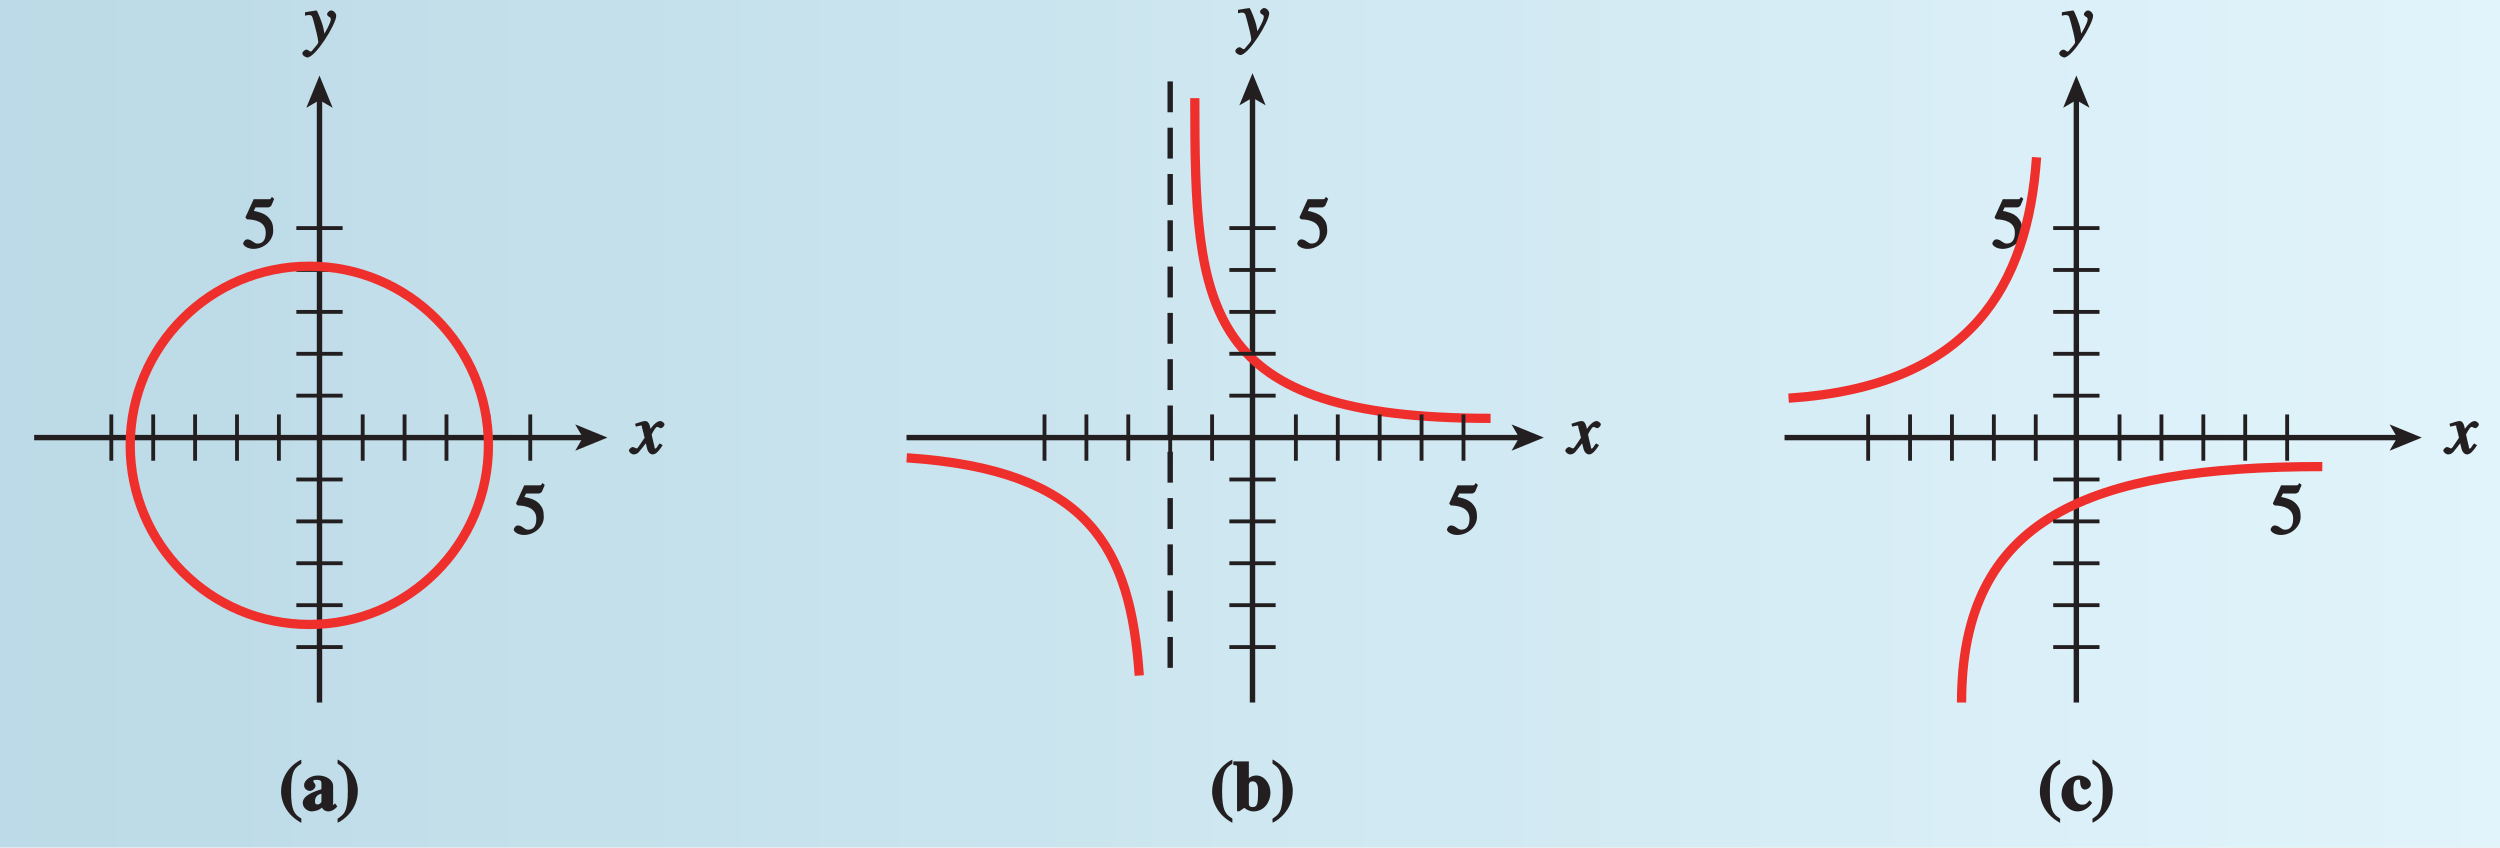
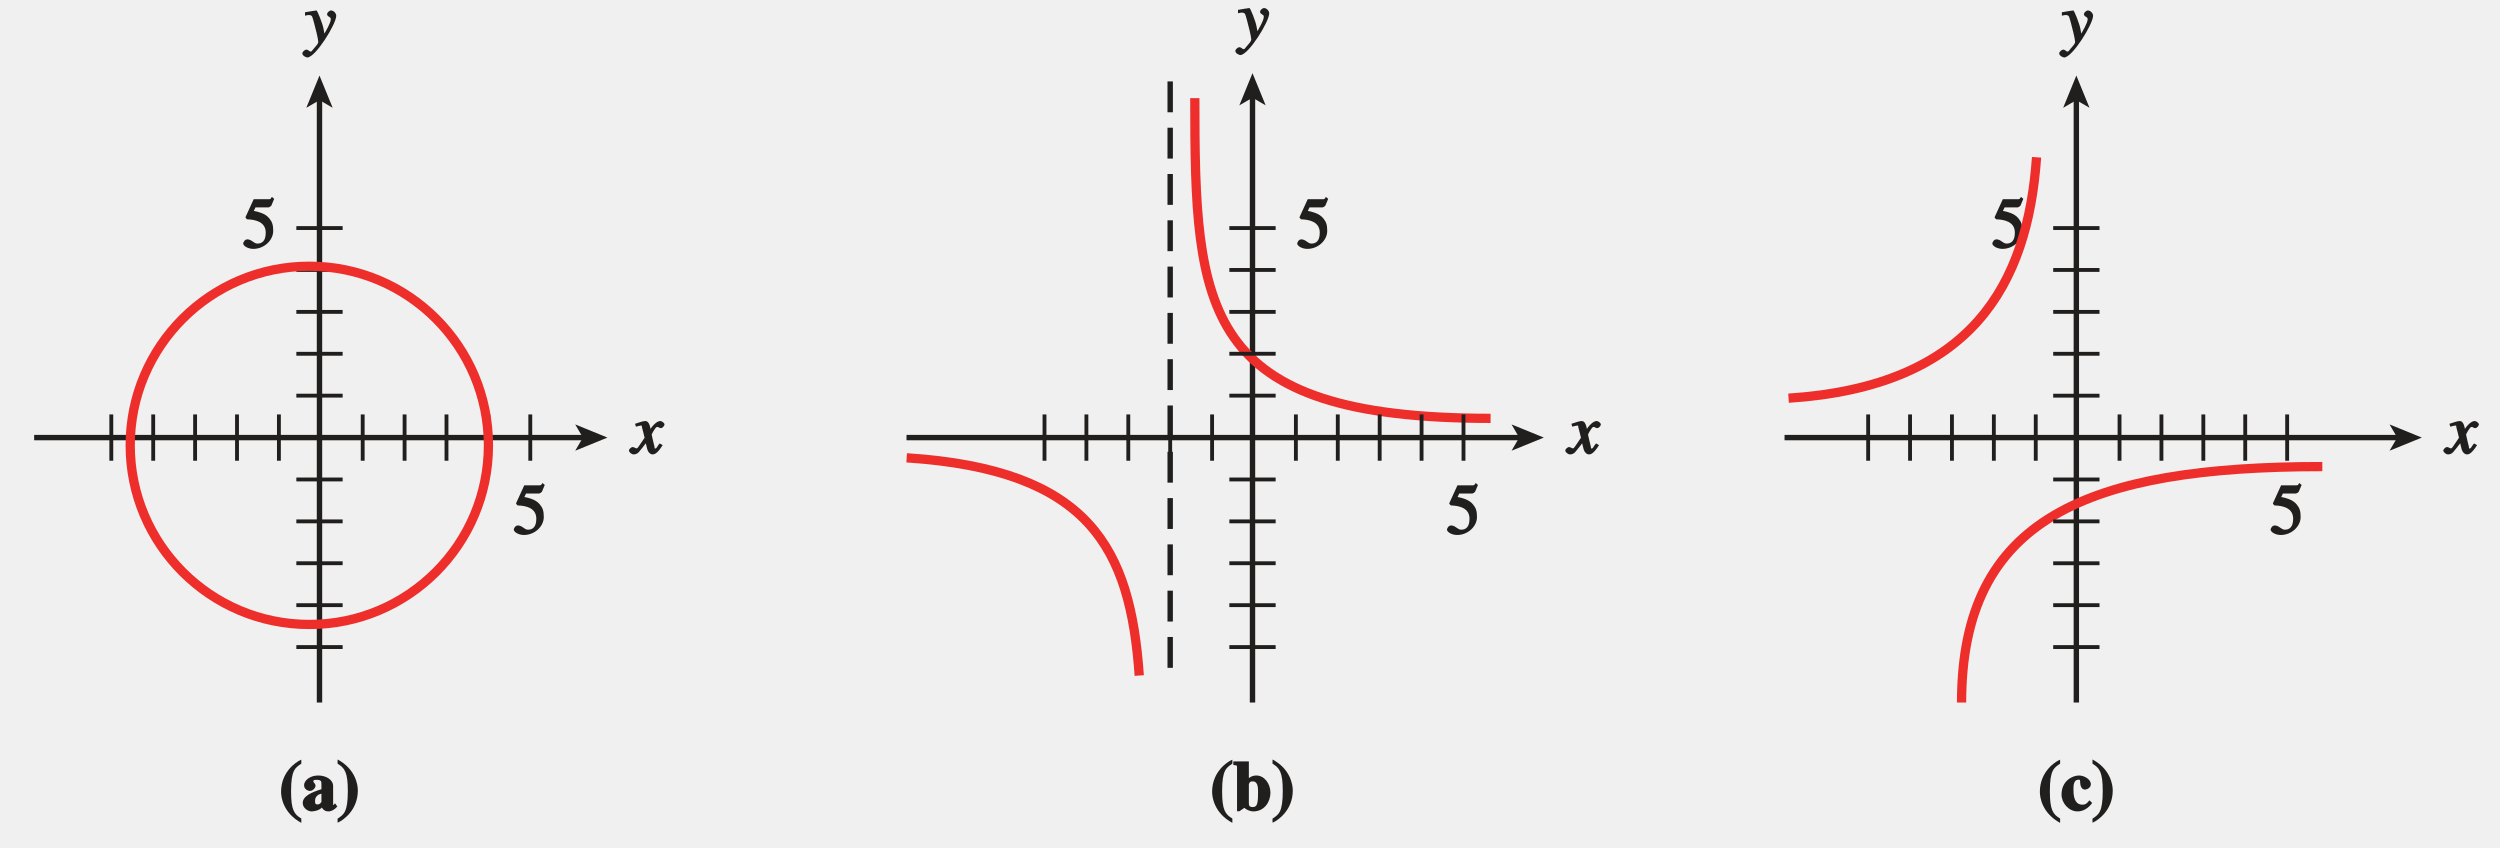
- <svg xmlns="http://www.w3.org/2000/svg" xmlns:xlink="http://www.w3.org/1999/xlink" width="324pt" height="109.814pt" viewBox="0 0 324 109.814" version="1.1">
-   <defs>
-     <g>
+ <svg xmlns="http://www.w3.org/2000/svg" xmlns:xlink="http://www.w3.org/1999/xlink" width="324pt" height="109.814pt" viewBox="0 0 324 109.814" version="1.1" id="svg2">
+   <defs id="defs4">
+     <g id="g6">
      <symbol overflow="visible" id="glyph0-0">
-         <path style="stroke:none;" d="" />
+         <path style="stroke:none;" d="" id="path9" />
      </symbol>
      <symbol overflow="visible" id="glyph0-1">
-         <path style="stroke:none;" d="M 2.75 -6.516 C 2.266 -6.297 0.266 -5.047 0.266 -2.406 C 0.266 -1.672 0.562 0.344 2.891 1.609 L 2.891 1.047 C 1.969 0.5 1.562 -0.047 1.562 -2.5 C 1.562 -5.234 2.094 -5.531 2.891 -6.062 L 2.891 -6.578 Z M 2.75 -6.516 " />
+         <path style="stroke:none;" d="M 2.75 -6.516 C 2.266 -6.297 0.266 -5.047 0.266 -2.406 C 0.266 -1.672 0.562 0.344 2.891 1.609 L 2.891 1.047 C 1.969 0.5 1.562 -0.047 1.562 -2.5 C 1.562 -5.234 2.094 -5.531 2.891 -6.062 L 2.891 -6.578 Z M 2.75 -6.516 " id="path12" />
      </symbol>
      <symbol overflow="visible" id="glyph0-2">
-         <path style="stroke:none;" d="M 3.609 -1.219 C 3.391 -0.969 3.266 -0.75 2.75 -0.75 C 2.047 -0.75 1.625 -1.344 1.625 -2.594 C 1.625 -3 1.562 -3.984 2.266 -3.984 C 2.391 -3.984 2.484 -4.031 2.484 -3.766 C 2.484 -3.281 2.625 -2.703 3.125 -2.703 C 3.203 -2.703 3.875 -2.828 3.875 -3.406 C 3.875 -4.062 2.984 -4.531 2.344 -4.531 C 1.5 -4.531 0.078 -3.844 0.078 -2.062 C 0.078 -0.969 1 0.125 2.156 0.125 C 2.859 0.125 3.547 -0.266 4.047 -0.969 L 3.703 -1.312 Z M 3.609 -1.219 " />
+         <path style="stroke:none;" d="M 3.609 -1.219 C 3.391 -0.969 3.266 -0.75 2.75 -0.75 C 2.047 -0.75 1.625 -1.344 1.625 -2.594 C 1.625 -3 1.562 -3.984 2.266 -3.984 C 2.391 -3.984 2.484 -4.031 2.484 -3.766 C 2.484 -3.281 2.625 -2.703 3.125 -2.703 C 3.203 -2.703 3.875 -2.828 3.875 -3.406 C 3.875 -4.062 2.984 -4.531 2.344 -4.531 C 1.5 -4.531 0.078 -3.844 0.078 -2.062 C 0.078 -0.969 1 0.125 2.156 0.125 C 2.859 0.125 3.547 -0.266 4.047 -0.969 L 3.703 -1.312 Z M 3.609 -1.219 " id="path15" />
      </symbol>
      <symbol overflow="visible" id="glyph0-3">
-         <path style="stroke:none;" d="M 0.25 1.516 C 0.734 1.281 2.719 0.031 2.719 -2.594 C 2.719 -3.328 2.422 -5.359 0.094 -6.609 L 0.094 -6.062 C 1.016 -5.5 1.422 -4.953 1.422 -2.516 C 1.422 0.234 0.891 0.531 0.094 1.062 L 0.094 1.578 Z M 0.25 1.516 " />
+         <path style="stroke:none;" d="M 0.25 1.516 C 0.734 1.281 2.719 0.031 2.719 -2.594 C 2.719 -3.328 2.422 -5.359 0.094 -6.609 L 0.094 -6.062 C 1.016 -5.5 1.422 -4.953 1.422 -2.516 C 1.422 0.234 0.891 0.531 0.094 1.062 L 0.094 1.578 Z M 0.25 1.516 " id="path18" />
      </symbol>
      <symbol overflow="visible" id="glyph0-4">
-         <path style="stroke:none;" d="M 0.156 -5.875 C 0.484 -5.812 0.5 -5.906 0.5 -5.484 L 0.5 0.109 L 0.797 0.109 L 1.453 -0.344 C 1.781 -0.016 2.312 0.125 2.594 0.125 C 4.078 0.125 4.828 -1.156 4.828 -2.297 C 4.828 -3.484 4.031 -4.531 3 -4.531 C 2.375 -4.531 1.953 -4.156 1.797 -3.984 L 2.031 -3.891 L 2.031 -6.359 L 0.016 -6.359 L 0.016 -5.891 Z M 2.031 -3.375 C 2.109 -3.578 2.109 -3.766 2.531 -3.766 C 3.312 -3.766 3.219 -2.703 3.219 -2.172 C 3.219 -0.75 3.047 -0.438 2.516 -0.438 C 2.016 -0.438 2.031 -0.75 2.031 -1.016 Z M 2.031 -3.375 " />
+         <path style="stroke:none;" d="M 0.156 -5.875 C 0.484 -5.812 0.5 -5.906 0.5 -5.484 L 0.5 0.109 L 0.797 0.109 L 1.453 -0.344 C 1.781 -0.016 2.312 0.125 2.594 0.125 C 4.078 0.125 4.828 -1.156 4.828 -2.297 C 4.828 -3.484 4.031 -4.531 3 -4.531 C 2.375 -4.531 1.953 -4.156 1.797 -3.984 L 2.031 -3.891 L 2.031 -6.359 L 0.016 -6.359 L 0.016 -5.891 Z M 2.031 -3.375 C 2.109 -3.578 2.109 -3.766 2.531 -3.766 C 3.312 -3.766 3.219 -2.703 3.219 -2.172 C 3.219 -0.75 3.047 -0.438 2.516 -0.438 C 2.016 -0.438 2.031 -0.75 2.031 -1.016 Z M 2.031 -3.375 " id="path21" />
      </symbol>
      <symbol overflow="visible" id="glyph0-5">
-         <path style="stroke:none;" d="M 4.156 -0.812 L 4.062 -0.719 C 4.047 -0.688 4.109 -0.719 4.078 -0.719 C 3.875 -0.719 4.016 -0.75 4.016 -0.812 L 4.016 -3.156 C 4.016 -4 3.078 -4.531 2.078 -4.531 C 0.969 -4.531 0.25 -3.844 0.25 -3.281 C 0.25 -2.656 0.875 -2.531 0.984 -2.531 C 1.453 -2.531 1.734 -3 1.734 -3.172 C 1.734 -3.516 1.453 -3.594 1.453 -3.781 C 1.453 -3.922 1.531 -3.969 1.859 -3.969 C 2.516 -3.969 2.5 -3.766 2.5 -3.312 L 2.5 -2.75 C 1.375 -2.406 0.078 -1.906 0.078 -0.969 C 0.078 -0.281 0.781 0.125 1.219 0.125 C 1.438 0.125 2.156 0.047 2.562 -0.375 C 2.562 -0.391 2.766 0.125 3.406 0.125 C 3.812 0.125 4.234 -0.125 4.562 -0.516 L 4.266 -0.922 Z M 2.531 -1.141 C 2.406 -0.984 2.297 -0.781 2 -0.781 C 1.672 -0.781 1.672 -0.969 1.672 -1.25 C 1.672 -2.031 2.438 -2.156 2.5 -2.172 L 2.5 -1.078 Z M 2.531 -1.141 " />
+         <path style="stroke:none;" d="M 4.156 -0.812 L 4.062 -0.719 C 4.047 -0.688 4.109 -0.719 4.078 -0.719 C 3.875 -0.719 4.016 -0.75 4.016 -0.812 L 4.016 -3.156 C 4.016 -4 3.078 -4.531 2.078 -4.531 C 0.969 -4.531 0.25 -3.844 0.25 -3.281 C 0.25 -2.656 0.875 -2.531 0.984 -2.531 C 1.453 -2.531 1.734 -3 1.734 -3.172 C 1.734 -3.516 1.453 -3.594 1.453 -3.781 C 1.453 -3.922 1.531 -3.969 1.859 -3.969 C 2.516 -3.969 2.5 -3.766 2.5 -3.312 L 2.5 -2.75 C 1.375 -2.406 0.078 -1.906 0.078 -0.969 C 0.078 -0.281 0.781 0.125 1.219 0.125 C 1.438 0.125 2.156 0.047 2.562 -0.375 C 2.562 -0.391 2.766 0.125 3.406 0.125 C 3.812 0.125 4.234 -0.125 4.562 -0.516 L 4.266 -0.922 Z M 2.531 -1.141 C 2.406 -0.984 2.297 -0.781 2 -0.781 C 1.672 -0.781 1.672 -0.969 1.672 -1.25 C 1.672 -2.031 2.438 -2.156 2.5 -2.172 L 2.5 -1.078 Z M 2.531 -1.141 " id="path24" />
      </symbol>
      <symbol overflow="visible" id="glyph1-0">
-         <path style="stroke:none;" d="" />
+         <path style="stroke:none;" d="" id="path27" />
      </symbol>
      <symbol overflow="visible" id="glyph1-1">
-         <path style="stroke:none;" d="M 0.141 -3.594 C 0.25 -3.625 0.312 -3.641 0.438 -3.641 C 0.953 -3.641 0.891 -3.391 1.141 -2.562 C 1.281 -2.078 1.672 -0.5 1.672 -0.156 C 1.672 0.078 1.344 0.422 1.109 0.688 C 0.812 1.047 0.812 1.094 0.672 1.094 C 0.516 1.094 0.391 0.844 0.125 0.844 C -0.062 0.844 -0.391 1.125 -0.391 1.312 C -0.391 1.688 0.172 1.859 0.25 1.859 C 1.312 1.859 4 -2.469 4 -3.547 C 4 -3.875 3.656 -4.234 3.328 -4.234 C 3.094 -4.234 2.812 -3.922 2.812 -3.781 C 2.812 -3.375 3.297 -3.469 3.297 -3.109 C 3.297 -2.625 2.641 -1.516 2.25 -0.875 L 2.547 -0.781 L 2.359 -1.828 C 2.25 -2.5 1.547 -4.25 1.438 -4.234 C 1.266 -4.234 0.562 -4.094 -0.047 -4 L -0.047 -3.562 Z M 0.141 -3.594 " />
+         <path style="stroke:none;" d="M 0.141 -3.594 C 0.25 -3.625 0.312 -3.641 0.438 -3.641 C 0.953 -3.641 0.891 -3.391 1.141 -2.562 C 1.281 -2.078 1.672 -0.5 1.672 -0.156 C 1.672 0.078 1.344 0.422 1.109 0.688 C 0.812 1.047 0.812 1.094 0.672 1.094 C 0.516 1.094 0.391 0.844 0.125 0.844 C -0.062 0.844 -0.391 1.125 -0.391 1.312 C -0.391 1.688 0.172 1.859 0.25 1.859 C 1.312 1.859 4 -2.469 4 -3.547 C 4 -3.875 3.656 -4.234 3.328 -4.234 C 3.094 -4.234 2.812 -3.922 2.812 -3.781 C 2.812 -3.375 3.297 -3.469 3.297 -3.109 C 3.297 -2.625 2.641 -1.516 2.25 -0.875 L 2.547 -0.781 L 2.359 -1.828 C 2.25 -2.5 1.547 -4.25 1.438 -4.234 C 1.266 -4.234 0.562 -4.094 -0.047 -4 L -0.047 -3.562 Z M 0.141 -3.594 " id="path30" />
      </symbol>
      <symbol overflow="visible" id="glyph1-2">
-         <path style="stroke:none;" d="M 3.484 -1.234 C 3.25 -0.969 3.188 -0.672 3 -0.672 C 2.828 -0.672 2.938 -0.75 2.891 -0.906 C 2.844 -1.125 2.531 -2.344 2.531 -2.516 L 2.484 -2.406 C 2.484 -2.406 2.984 -3.469 3.234 -3.469 C 3.438 -3.469 3.5 -3.312 3.719 -3.312 C 3.938 -3.312 4.188 -3.625 4.188 -3.781 C 4.188 -4 3.828 -4.234 3.656 -4.234 C 3.188 -4.234 2.641 -3.656 2.172 -2.922 L 2.469 -2.812 L 2.359 -3.312 C 2.203 -4.109 1.906 -4.234 1.703 -4.234 C 1.406 -4.234 0.812 -4.016 0.375 -3.875 L 0.484 -3.5 C 0.906 -3.609 1.031 -3.641 1.109 -3.641 C 1.344 -3.641 1.203 -3.641 1.281 -3.359 C 1.297 -3.328 1.609 -2.125 1.609 -2.062 C 0.844 -0.969 0.734 -0.688 0.578 -0.688 C 0.422 -0.688 0.266 -0.859 0.062 -0.859 C -0.141 -0.859 -0.422 -0.562 -0.422 -0.422 C -0.422 -0.203 -0.094 0.094 0.203 0.094 C 0.484 0.094 0.703 -0.031 0.859 -0.203 C 1.156 -0.547 1.531 -1.031 1.766 -1.344 L 1.938 -0.641 C 2.062 -0.156 2.375 0.094 2.641 0.094 C 2.844 0.094 3.219 0.062 3.953 -1.109 L 3.578 -1.328 Z M 3.484 -1.234 " />
+         <path style="stroke:none;" d="M 3.484 -1.234 C 3.25 -0.969 3.188 -0.672 3 -0.672 C 2.828 -0.672 2.938 -0.75 2.891 -0.906 C 2.844 -1.125 2.531 -2.344 2.531 -2.516 L 2.484 -2.406 C 2.484 -2.406 2.984 -3.469 3.234 -3.469 C 3.438 -3.469 3.5 -3.312 3.719 -3.312 C 3.938 -3.312 4.188 -3.625 4.188 -3.781 C 4.188 -4 3.828 -4.234 3.656 -4.234 C 3.188 -4.234 2.641 -3.656 2.172 -2.922 L 2.469 -2.812 L 2.359 -3.312 C 2.203 -4.109 1.906 -4.234 1.703 -4.234 C 1.406 -4.234 0.812 -4.016 0.375 -3.875 L 0.484 -3.5 C 0.906 -3.609 1.031 -3.641 1.109 -3.641 C 1.344 -3.641 1.203 -3.641 1.281 -3.359 C 1.297 -3.328 1.609 -2.125 1.609 -2.062 C 0.844 -0.969 0.734 -0.688 0.578 -0.688 C 0.422 -0.688 0.266 -0.859 0.062 -0.859 C -0.141 -0.859 -0.422 -0.562 -0.422 -0.422 C -0.422 -0.203 -0.094 0.094 0.203 0.094 C 0.484 0.094 0.703 -0.031 0.859 -0.203 C 1.156 -0.547 1.531 -1.031 1.766 -1.344 L 1.938 -0.641 C 2.062 -0.156 2.375 0.094 2.641 0.094 C 2.844 0.094 3.219 0.062 3.953 -1.109 L 3.578 -1.328 Z M 3.484 -1.234 " id="path33" />
      </symbol>
      <symbol overflow="visible" id="glyph2-0">
-         <path style="stroke:none;" d="" />
+         <path style="stroke:none;" d="" id="path36" />
      </symbol>
      <symbol overflow="visible" id="glyph2-1">
-         <path style="stroke:none;" d="M 1.625 -5.25 L 3.391 -5.25 C 3.484 -5.25 3.734 -5.422 3.766 -5.5 L 4.125 -6.359 L 3.828 -6.609 C 3.641 -6.359 3.688 -6.312 3.453 -6.312 L 1.469 -6.312 L 0.406 -3.984 C 0.391 -3.922 0.578 -3.703 0.641 -3.703 C 1.609 -3.672 3.031 -3.422 3.031 -1.984 C 3.031 -0.875 2.531 -0.562 1.953 -0.562 C 1.469 -0.562 1.219 -1.109 0.641 -1.109 C 0.281 -1.109 0.109 -0.672 0.109 -0.578 C 0.109 -0.266 0.719 0.125 1.422 0.125 C 2.844 0.125 4 -1 4 -2.203 C 4 -3 3.859 -3.391 3.469 -3.859 C 2.938 -4.5 1.969 -4.703 1.484 -4.797 L 1.703 -5.25 Z M 1.625 -5.25 " />
+         <path style="stroke:none;" d="M 1.625 -5.25 L 3.391 -5.25 C 3.484 -5.25 3.734 -5.422 3.766 -5.5 L 4.125 -6.359 L 3.828 -6.609 C 3.641 -6.359 3.688 -6.312 3.453 -6.312 L 1.469 -6.312 L 0.406 -3.984 C 0.391 -3.922 0.578 -3.703 0.641 -3.703 C 1.609 -3.672 3.031 -3.422 3.031 -1.984 C 3.031 -0.875 2.531 -0.562 1.953 -0.562 C 1.469 -0.562 1.219 -1.109 0.641 -1.109 C 0.281 -1.109 0.109 -0.672 0.109 -0.578 C 0.109 -0.266 0.719 0.125 1.422 0.125 C 2.844 0.125 4 -1 4 -2.203 C 4 -3 3.859 -3.391 3.469 -3.859 C 2.938 -4.5 1.969 -4.703 1.484 -4.797 L 1.703 -5.25 Z M 1.625 -5.25 " id="path39" />
      </symbol>
    </g>
    <clipPath id="clip1">
-       <path d="M 0 0 L 324 0 L 324 109.812 L 0 109.812 Z M 0 0 " />
+       <path d="M 0 0 L 324 0 L 324 109.812 L 0 109.812 Z M 0 0 " id="path42" />
    </clipPath>
    <linearGradient id="linear0" gradientUnits="userSpaceOnUse" x1="7.274" y1="128" x2="236.395" y2="128" gradientTransform="matrix(1.4141,0,0,0.7315,-10.2858,-54.36)">
-       <stop offset="0" style="stop-color:rgb(73.557%,85.622%,90.417%);stop-opacity:1;" />
-       <stop offset="0.031" style="stop-color:rgb(73.782%,85.779%,90.546%);stop-opacity:1;" />
-       <stop offset="0.062" style="stop-color:rgb(74.232%,86.093%,90.8%);stop-opacity:1;" />
-       <stop offset="0.094" style="stop-color:rgb(74.686%,86.409%,91.058%);stop-opacity:1;" />
-       <stop offset="0.125" style="stop-color:rgb(75.139%,86.723%,91.313%);stop-opacity:1;" />
-       <stop offset="0.156" style="stop-color:rgb(75.595%,87.039%,91.57%);stop-opacity:1;" />
-       <stop offset="0.188" style="stop-color:rgb(76.051%,87.357%,91.826%);stop-opacity:1;" />
-       <stop offset="0.219" style="stop-color:rgb(76.509%,87.672%,92.082%);stop-opacity:1;" />
-       <stop offset="0.25" style="stop-color:rgb(76.97%,87.99%,92.339%);stop-opacity:1;" />
-       <stop offset="0.281" style="stop-color:rgb(77.429%,88.307%,92.595%);stop-opacity:1;" />
-       <stop offset="0.312" style="stop-color:rgb(77.892%,88.626%,92.853%);stop-opacity:1;" />
-       <stop offset="0.344" style="stop-color:rgb(78.354%,88.943%,93.109%);stop-opacity:1;" />
-       <stop offset="0.375" style="stop-color:rgb(78.819%,89.262%,93.365%);stop-opacity:1;" />
-       <stop offset="0.406" style="stop-color:rgb(79.286%,89.583%,93.623%);stop-opacity:1;" />
-       <stop offset="0.438" style="stop-color:rgb(79.753%,89.902%,93.881%);stop-opacity:1;" />
-       <stop offset="0.469" style="stop-color:rgb(80.223%,90.222%,94.138%);stop-opacity:1;" />
-       <stop offset="0.5" style="stop-color:rgb(80.693%,90.543%,94.395%);stop-opacity:1;" />
-       <stop offset="0.531" style="stop-color:rgb(81.165%,90.863%,94.653%);stop-opacity:1;" />
-       <stop offset="0.562" style="stop-color:rgb(81.638%,91.183%,94.911%);stop-opacity:1;" />
-       <stop offset="0.594" style="stop-color:rgb(82.111%,91.505%,95.168%);stop-opacity:1;" />
-       <stop offset="0.625" style="stop-color:rgb(82.587%,91.827%,95.427%);stop-opacity:1;" />
-       <stop offset="0.656" style="stop-color:rgb(83.063%,92.149%,95.685%);stop-opacity:1;" />
-       <stop offset="0.688" style="stop-color:rgb(83.542%,92.473%,95.943%);stop-opacity:1;" />
-       <stop offset="0.719" style="stop-color:rgb(84.023%,92.796%,96.202%);stop-opacity:1;" />
-       <stop offset="0.75" style="stop-color:rgb(84.503%,93.12%,96.46%);stop-opacity:1;" />
-       <stop offset="0.781" style="stop-color:rgb(84.985%,93.443%,96.718%);stop-opacity:1;" />
-       <stop offset="0.812" style="stop-color:rgb(85.469%,93.768%,96.979%);stop-opacity:1;" />
-       <stop offset="0.844" style="stop-color:rgb(85.954%,94.093%,97.237%);stop-opacity:1;" />
-       <stop offset="0.875" style="stop-color:rgb(86.441%,94.418%,97.495%);stop-opacity:1;" />
-       <stop offset="0.906" style="stop-color:rgb(86.928%,94.743%,97.754%);stop-opacity:1;" />
-       <stop offset="0.938" style="stop-color:rgb(87.418%,95.07%,98.013%);stop-opacity:1;" />
-       <stop offset="0.969" style="stop-color:rgb(87.907%,95.396%,98.273%);stop-opacity:1;" />
-       <stop offset="1" style="stop-color:rgb(88.4%,95.723%,98.532%);stop-opacity:1;" />
+       <stop offset="0" style="stop-color:rgb(73.557%,85.622%,90.417%);stop-opacity:1;" id="stop45" />
+       <stop offset="0.031" style="stop-color:rgb(73.782%,85.779%,90.546%);stop-opacity:1;" id="stop47" />
+       <stop offset="0.062" style="stop-color:rgb(74.232%,86.093%,90.8%);stop-opacity:1;" id="stop49" />
+       <stop offset="0.094" style="stop-color:rgb(74.686%,86.409%,91.058%);stop-opacity:1;" id="stop51" />
+       <stop offset="0.125" style="stop-color:rgb(75.139%,86.723%,91.313%);stop-opacity:1;" id="stop53" />
+       <stop offset="0.156" style="stop-color:rgb(75.595%,87.039%,91.57%);stop-opacity:1;" id="stop55" />
+       <stop offset="0.188" style="stop-color:rgb(76.051%,87.357%,91.826%);stop-opacity:1;" id="stop57" />
+       <stop offset="0.219" style="stop-color:rgb(76.509%,87.672%,92.082%);stop-opacity:1;" id="stop59" />
+       <stop offset="0.25" style="stop-color:rgb(76.97%,87.99%,92.339%);stop-opacity:1;" id="stop61" />
+       <stop offset="0.281" style="stop-color:rgb(77.429%,88.307%,92.595%);stop-opacity:1;" id="stop63" />
+       <stop offset="0.312" style="stop-color:rgb(77.892%,88.626%,92.853%);stop-opacity:1;" id="stop65" />
+       <stop offset="0.344" style="stop-color:rgb(78.354%,88.943%,93.109%);stop-opacity:1;" id="stop67" />
+       <stop offset="0.375" style="stop-color:rgb(78.819%,89.262%,93.365%);stop-opacity:1;" id="stop69" />
+       <stop offset="0.406" style="stop-color:rgb(79.286%,89.583%,93.623%);stop-opacity:1;" id="stop71" />
+       <stop offset="0.438" style="stop-color:rgb(79.753%,89.902%,93.881%);stop-opacity:1;" id="stop73" />
+       <stop offset="0.469" style="stop-color:rgb(80.223%,90.222%,94.138%);stop-opacity:1;" id="stop75" />
+       <stop offset="0.5" style="stop-color:rgb(80.693%,90.543%,94.395%);stop-opacity:1;" id="stop77" />
+       <stop offset="0.531" style="stop-color:rgb(81.165%,90.863%,94.653%);stop-opacity:1;" id="stop79" />
+       <stop offset="0.562" style="stop-color:rgb(81.638%,91.183%,94.911%);stop-opacity:1;" id="stop81" />
+       <stop offset="0.594" style="stop-color:rgb(82.111%,91.505%,95.168%);stop-opacity:1;" id="stop83" />
+       <stop offset="0.625" style="stop-color:rgb(82.587%,91.827%,95.427%);stop-opacity:1;" id="stop85" />
+       <stop offset="0.656" style="stop-color:rgb(83.063%,92.149%,95.685%);stop-opacity:1;" id="stop87" />
+       <stop offset="0.688" style="stop-color:rgb(83.542%,92.473%,95.943%);stop-opacity:1;" id="stop89" />
+       <stop offset="0.719" style="stop-color:rgb(84.023%,92.796%,96.202%);stop-opacity:1;" id="stop91" />
+       <stop offset="0.75" style="stop-color:rgb(84.503%,93.12%,96.46%);stop-opacity:1;" id="stop93" />
+       <stop offset="0.781" style="stop-color:rgb(84.985%,93.443%,96.718%);stop-opacity:1;" id="stop95" />
+       <stop offset="0.812" style="stop-color:rgb(85.469%,93.768%,96.979%);stop-opacity:1;" id="stop97" />
+       <stop offset="0.844" style="stop-color:rgb(85.954%,94.093%,97.237%);stop-opacity:1;" id="stop99" />
+       <stop offset="0.875" style="stop-color:rgb(86.441%,94.418%,97.495%);stop-opacity:1;" id="stop101" />
+       <stop offset="0.906" style="stop-color:rgb(86.928%,94.743%,97.754%);stop-opacity:1;" id="stop103" />
+       <stop offset="0.938" style="stop-color:rgb(87.418%,95.07%,98.013%);stop-opacity:1;" id="stop105" />
+       <stop offset="0.969" style="stop-color:rgb(87.907%,95.396%,98.273%);stop-opacity:1;" id="stop107" />
+       <stop offset="1" style="stop-color:rgb(88.4%,95.723%,98.532%);stop-opacity:1;" id="stop109" />
    </linearGradient>
    <clipPath id="clip2">
-       <path d="M 264 98 L 274 98 L 274 106.672 L 264 106.672 Z M 264 98 " />
+       <path d="M 264 98 L 274 98 L 274 106.672 L 264 106.672 Z M 264 98 " id="path112" />
    </clipPath>
    <clipPath id="clip3">
-       <path d="M 157 98 L 168 98 L 168 106.672 L 157 106.672 Z M 157 98 " />
+       <path d="M 157 98 L 168 98 L 168 106.672 L 157 106.672 Z M 157 98 " id="path115" />
    </clipPath>
    <clipPath id="clip4">
-       <path d="M 36 98 L 47 98 L 47 106.672 L 36 106.672 Z M 36 98 " />
+       <path d="M 36 98 L 47 98 L 47 106.672 L 36 106.672 Z M 36 98 " id="path118" />
    </clipPath>
    <clipPath id="clip5">
-       <path d="M 0 0 L 324 0 L 324 109.812 L 0 109.812 Z M 0 0 " />
+       <path d="M 0 0 L 324 0 L 324 109.812 L 0 109.812 Z M 0 0 " id="path121" />
    </clipPath>
  </defs>
-   <g id="surface1">
-     <g clip-path="url(#clip1)" clip-rule="nonzero">
-       <path style=" stroke:none;fill-rule:nonzero;fill:url(#linear0);" d="M 0 0 L 0 109.812 L 324 109.812 L 324 0 Z M 0 0 " />
-     </g>
-     <g clip-path="url(#clip2)" clip-rule="nonzero">
-       <g style="fill:rgb(13.73%,12.16%,12.549%);fill-opacity:1;">
-         <use xlink:href="#glyph0-1" x="264.1" y="105.035" />
-         <use xlink:href="#glyph0-2" x="267.097" y="105.035" />
-         <use xlink:href="#glyph0-3" x="271.093" y="105.035" />
-       </g>
-     </g>
-     <path style="fill:none;stroke-width:0.7;stroke-linecap:butt;stroke-linejoin:miter;stroke:rgb(13.73%,12.16%,12.549%);stroke-opacity:1;stroke-miterlimit:4;" d="M 504.88 583.353 L 504.88 661.642 " transform="matrix(1,0,0,-1,-235.7858,674.4)" />
-     <g style="fill:rgb(13.73%,12.16%,12.549%);fill-opacity:1;">
-       <use xlink:href="#glyph1-1" x="267.264" y="5.59" />
-     </g>
-     <path style=" stroke:none;fill-rule:nonzero;fill:rgb(13.73%,12.16%,12.549%);fill-opacity:1;" d="M 269.094 9.789 L 270.801 13.969 L 269.094 12.98 L 267.387 13.969 L 269.094 9.789 " />
-     <path style=" stroke:none;fill-rule:nonzero;fill:rgb(13.73%,12.16%,12.549%);fill-opacity:1;" d="M 313.867 56.711 L 309.688 55.004 L 310.68 56.711 L 309.688 58.414 L 313.867 56.711 " />
-     <g style="fill:rgb(13.73%,12.16%,12.549%);fill-opacity:1;">
-       <use xlink:href="#glyph1-2" x="317.074" y="58.798" />
-     </g>
-     <path style="fill:none;stroke-width:0.7;stroke-linecap:butt;stroke-linejoin:miter;stroke:rgb(13.73%,12.16%,12.549%);stroke-opacity:1;stroke-miterlimit:4;" d="M 467.063 617.689 L 546.688 617.689 " transform="matrix(1,0,0,-1,-235.7858,674.4)" />
-     <g style="fill:rgb(13.73%,12.16%,12.549%);fill-opacity:1;">
-       <use xlink:href="#glyph2-1" x="258.096" y="32.129" />
-     </g>
-     <path style="fill:none;stroke-width:1.2;stroke-linecap:butt;stroke-linejoin:miter;stroke:rgb(93.61%,18.434%,17.378%);stroke-opacity:1;stroke-miterlimit:4;" d="M 490.005 583.353 C 490.005 607.267 506.364 613.931 536.758 613.931 M 499.723 654.017 C 498.567 637.49 491.305 624.345 467.583 622.795 " transform="matrix(1,0,0,-1,-235.7858,674.4)" />
-     <path style="fill:none;stroke-width:0.5;stroke-linecap:butt;stroke-linejoin:miter;stroke:rgb(13.73%,12.16%,12.549%);stroke-opacity:1;stroke-miterlimit:4;" d="M 507.88 590.541 L 501.88 590.541 M 507.88 595.97 L 501.88 595.97 M 507.88 601.4 L 501.88 601.4 M 507.88 606.83 L 501.88 606.83 M 507.88 612.259 L 501.88 612.259 M 507.88 623.119 L 501.88 623.119 M 507.88 628.548 L 501.88 628.548 M 507.88 633.978 L 501.88 633.978 M 507.88 639.412 L 501.88 639.412 M 507.88 644.841 L 501.88 644.841 " transform="matrix(1,0,0,-1,-235.7858,674.4)" />
-     <g style="fill:rgb(13.73%,12.16%,12.549%);fill-opacity:1;">
-       <use xlink:href="#glyph2-1" x="294.162" y="69.209" />
-     </g>
-     <path style="fill:none;stroke-width:0.5;stroke-linecap:butt;stroke-linejoin:miter;stroke:rgb(13.73%,12.16%,12.549%);stroke-opacity:1;stroke-miterlimit:4;" d="M 477.899 614.689 L 477.899 620.689 M 483.329 614.689 L 483.329 620.689 M 488.758 614.689 L 488.758 620.689 M 494.188 614.689 L 494.188 620.689 M 499.618 614.689 L 499.618 620.689 M 510.477 614.689 L 510.477 620.689 M 515.907 614.689 L 515.907 620.689 M 521.337 614.689 L 521.337 620.689 M 526.766 614.689 L 526.766 620.689 M 532.2 614.689 L 532.2 620.689 " transform="matrix(1,0,0,-1,-235.7858,674.4)" />
-     <g clip-path="url(#clip3)" clip-rule="nonzero">
-       <g style="fill:rgb(13.73%,12.16%,12.549%);fill-opacity:1;">
-         <use xlink:href="#glyph0-1" x="156.824" y="105.035" />
-         <use xlink:href="#glyph0-4" x="159.821" y="105.035" />
-         <use xlink:href="#glyph0-3" x="164.825" y="105.035" />
-       </g>
-     </g>
-     <path style="fill:none;stroke-width:0.7;stroke-linecap:butt;stroke-linejoin:miter;stroke:rgb(13.73%,12.16%,12.549%);stroke-opacity:1;stroke-dasharray:4,2;stroke-miterlimit:4;" d="M 387.442 587.849 L 387.442 664.142 " transform="matrix(1,0,0,-1,-235.7858,674.4)" />
-     <path style="fill:none;stroke-width:0.7;stroke-linecap:butt;stroke-linejoin:miter;stroke:rgb(13.73%,12.16%,12.549%);stroke-opacity:1;stroke-miterlimit:4;" d="M 398.11 583.353 L 398.11 661.959 " transform="matrix(1,0,0,-1,-235.7858,674.4)" />
-     <g style="fill:rgb(13.73%,12.16%,12.549%);fill-opacity:1;">
-       <use xlink:href="#glyph1-1" x="160.492" y="5.277" />
-     </g>
-     <path style=" stroke:none;fill-rule:nonzero;fill:rgb(13.73%,12.16%,12.549%);fill-opacity:1;" d="M 162.324 9.48 L 164.031 13.656 L 162.324 12.664 L 160.617 13.656 L 162.324 9.48 " />
-     <path style=" stroke:none;fill-rule:nonzero;fill:rgb(13.73%,12.16%,12.549%);fill-opacity:1;" d="M 200.078 56.711 L 195.898 55.004 L 196.887 56.711 L 195.898 58.414 L 200.078 56.711 " />
-     <g style="fill:rgb(13.73%,12.16%,12.549%);fill-opacity:1;">
-       <use xlink:href="#glyph1-2" x="203.282" y="58.798" />
-     </g>
-     <path style="fill:none;stroke-width:0.7;stroke-linecap:butt;stroke-linejoin:miter;stroke:rgb(13.73%,12.16%,12.549%);stroke-opacity:1;stroke-miterlimit:4;" d="M 353.27 617.689 L 432.895 617.689 " transform="matrix(1,0,0,-1,-235.7858,674.4)" />
-     <path style="fill:none;stroke-width:1.2;stroke-linecap:butt;stroke-linejoin:miter;stroke:rgb(93.61%,18.434%,17.378%);stroke-opacity:1;stroke-miterlimit:4;" d="M 390.633 661.681 C 390.633 634.181 391.465 620.181 428.965 620.181 M 383.434 586.849 C 382.274 603.38 377.012 613.513 353.29 615.068 " transform="matrix(1,0,0,-1,-235.7858,674.4)" />
-     <g style="fill:rgb(13.73%,12.16%,12.549%);fill-opacity:1;">
-       <use xlink:href="#glyph2-1" x="168.009" y="32.13" />
-     </g>
-     <path style="fill:none;stroke-width:0.5;stroke-linecap:butt;stroke-linejoin:miter;stroke:rgb(13.73%,12.16%,12.549%);stroke-opacity:1;stroke-miterlimit:4;" d="M 401.11 590.541 L 395.11 590.541 M 401.11 595.97 L 395.11 595.97 M 401.11 601.404 L 395.11 601.404 M 401.11 606.83 L 395.11 606.83 M 401.11 612.259 L 395.11 612.259 M 401.11 623.123 L 395.11 623.123 M 401.11 628.552 L 395.11 628.552 M 401.11 633.978 L 395.11 633.978 M 401.11 639.412 L 395.11 639.412 M 401.11 644.841 L 395.11 644.841 " transform="matrix(1,0,0,-1,-235.7858,674.4)" />
-     <g style="fill:rgb(13.73%,12.16%,12.549%);fill-opacity:1;">
-       <use xlink:href="#glyph2-1" x="187.417" y="69.209" />
-     </g>
-     <path style="fill:none;stroke-width:0.5;stroke-linecap:butt;stroke-linejoin:miter;stroke:rgb(13.73%,12.16%,12.549%);stroke-opacity:1;stroke-miterlimit:4;" d="M 371.153 614.689 L 371.153 620.689 M 376.583 614.689 L 376.583 620.689 M 382.012 614.689 L 382.012 620.689 M 387.442 614.689 L 387.442 620.689 M 392.872 614.689 L 392.872 620.689 M 403.731 614.689 L 403.731 620.689 M 409.161 614.689 L 409.161 620.689 M 414.59 614.689 L 414.59 620.689 M 420.02 614.689 L 420.02 620.689 M 425.454 614.689 L 425.454 620.689 " transform="matrix(1,0,0,-1,-235.7858,674.4)" />
-     <path style="fill:none;stroke-width:0.7;stroke-linecap:butt;stroke-linejoin:miter;stroke:rgb(13.73%,12.16%,12.549%);stroke-opacity:1;stroke-miterlimit:4;" d="M 277.192 583.353 L 277.192 661.642 " transform="matrix(1,0,0,-1,-235.7858,674.4)" />
-     <g style="fill:rgb(13.73%,12.16%,12.549%);fill-opacity:1;">
-       <use xlink:href="#glyph1-1" x="39.576" y="5.59" />
-     </g>
-     <path style=" stroke:none;fill-rule:nonzero;fill:rgb(13.73%,12.16%,12.549%);fill-opacity:1;" d="M 41.406 9.789 L 43.113 13.969 L 41.406 12.977 L 39.699 13.969 L 41.406 9.789 " />
-     <path style=" stroke:none;fill-rule:nonzero;fill:rgb(13.73%,12.16%,12.549%);fill-opacity:1;" d="M 78.723 56.711 L 74.547 55.004 L 75.539 56.711 L 74.547 58.414 L 78.723 56.711 " />
-     <g style="fill:rgb(13.73%,12.16%,12.549%);fill-opacity:1;">
-       <use xlink:href="#glyph1-2" x="81.93" y="58.797" />
-     </g>
-     <path style="fill:none;stroke-width:0.7;stroke-linecap:butt;stroke-linejoin:miter;stroke:rgb(13.73%,12.16%,12.549%);stroke-opacity:1;stroke-miterlimit:4;" d="M 240.212 617.689 L 311.544 617.689 " transform="matrix(1,0,0,-1,-235.7858,674.4)" />
-     <g clip-path="url(#clip4)" clip-rule="nonzero">
-       <g style="fill:rgb(13.73%,12.16%,12.549%);fill-opacity:1;">
-         <use xlink:href="#glyph0-1" x="36.16" y="105.035" />
-         <use xlink:href="#glyph0-5" x="39.157" y="105.035" />
-         <use xlink:href="#glyph0-3" x="43.657" y="105.035" />
-       </g>
-     </g>
-     <g style="fill:rgb(13.73%,12.16%,12.549%);fill-opacity:1;">
-       <use xlink:href="#glyph2-1" x="66.475" y="69.209" />
-     </g>
-     <path style="fill:none;stroke-width:0.5;stroke-linecap:butt;stroke-linejoin:miter;stroke:rgb(13.73%,12.16%,12.549%);stroke-opacity:1;stroke-miterlimit:4;" d="M 250.212 614.689 L 250.212 620.689 M 255.641 614.689 L 255.641 620.689 M 261.071 614.689 L 261.071 620.689 M 266.501 614.689 L 266.501 620.689 M 271.93 614.689 L 271.93 620.689 M 282.79 614.689 L 282.79 620.689 M 288.219 614.689 L 288.219 620.689 M 293.649 614.689 L 293.649 620.689 M 299.079 614.689 L 299.079 620.689 M 304.508 614.689 L 304.508 620.689 " transform="matrix(1,0,0,-1,-235.7858,674.4)" />
-     <g style="fill:rgb(13.73%,12.16%,12.549%);fill-opacity:1;">
-       <use xlink:href="#glyph2-1" x="31.408" y="32.13" />
-     </g>
-     <path style="fill:none;stroke-width:0.5;stroke-linecap:butt;stroke-linejoin:miter;stroke:rgb(13.73%,12.16%,12.549%);stroke-opacity:1;stroke-miterlimit:4;" d="M 280.192 590.541 L 274.192 590.541 M 280.192 595.97 L 274.192 595.97 M 280.192 601.404 L 274.192 601.404 M 280.192 606.83 L 274.192 606.83 M 280.192 612.259 L 274.192 612.259 M 280.192 623.123 L 274.192 623.123 M 280.192 628.548 L 274.192 628.548 M 280.192 633.978 L 274.192 633.978 M 280.192 639.412 L 274.192 639.412 M 280.192 644.841 L 274.192 644.841 " transform="matrix(1,0,0,-1,-235.7858,674.4)" />
-     <path style="fill:none;stroke-width:1.2;stroke-linecap:butt;stroke-linejoin:miter;stroke:rgb(93.61%,18.434%,17.378%);stroke-opacity:1;stroke-miterlimit:4;" d="M 275.876 639.896 C 263.055 639.896 252.661 629.502 252.661 616.685 C 252.661 603.865 263.055 593.47 275.876 593.47 C 288.692 593.47 299.087 603.865 299.087 616.685 C 299.087 629.502 288.692 639.896 275.876 639.896 Z M 275.876 639.896 " transform="matrix(1,0,0,-1,-235.7858,674.4)" />
-     <g clip-path="url(#clip5)" clip-rule="nonzero">
-       <path style="fill:none;stroke-width:0.5;stroke-linecap:butt;stroke-linejoin:miter;stroke:rgb(100%,100%,100%);stroke-opacity:1;stroke-miterlimit:10;" d="M 42.001 804.002 L 42.001 780.002 M 0.001 762.002 L 24.001 762.002 M 654.001 804.002 L 654.001 780.002 M 696.001 762.002 L 672.001 762.002 M 42.001 0.002 L 42.001 24.002 M 0.001 42.002 L 24.001 42.002 M 654.001 0.002 L 654.001 24.002 M 696.001 42.002 L 672.001 42.002 " transform="matrix(1,0,0,-1,-235.7858,674.4)" />
-       <path style="fill:none;stroke-width:0.25;stroke-linecap:butt;stroke-linejoin:miter;stroke:rgb(0%,0%,0%);stroke-opacity:1;stroke-miterlimit:10;" d="M 42.001 804.002 L 42.001 780.002 M 0.001 762.002 L 24.001 762.002 M 654.001 804.002 L 654.001 780.002 M 696.001 762.002 L 672.001 762.002 M 42.001 0.002 L 42.001 24.002 M 0.001 42.002 L 24.001 42.002 M 654.001 0.002 L 654.001 24.002 M 696.001 42.002 L 672.001 42.002 " transform="matrix(1,0,0,-1,-235.7858,674.4)" />
-       <path style="fill:none;stroke-width:0.5;stroke-linecap:butt;stroke-linejoin:miter;stroke:rgb(100%,100%,100%);stroke-opacity:1;stroke-miterlimit:10;" d="M 324.001 792.002 L 372.001 792.002 M 324.001 12.002 L 372.001 12.002 M 12.001 426.002 L 12.001 378.002 M 684.001 426.002 L 684.001 378.002 M 348.001 804.002 L 348.001 780.002 M 348.001 24.002 L 348.001 0.002 M 0.001 402.002 L 24.001 402.002 M 672.001 402.002 L 696.001 402.002 M 348.001 792.002 L 354.001 792.002 C 354.001 788.689 351.313 786.002 348.001 786.002 C 344.688 786.002 342.001 788.689 342.001 792.002 C 342.001 795.31 344.688 798.002 348.001 798.002 C 351.313 798.002 354.001 795.31 354.001 792.002 M 348.001 12.002 L 354.001 12.002 C 354.001 8.689 351.313 6.002 348.001 6.002 C 344.688 6.002 342.001 8.689 342.001 12.002 C 342.001 15.31 344.688 18.002 348.001 18.002 C 351.313 18.002 354.001 15.31 354.001 12.002 M 12.001 402.002 L 18.001 402.002 C 18.001 398.689 15.313 396.002 12.001 396.002 C 8.688 396.002 6.001 398.689 6.001 402.002 C 6.001 405.31 8.688 408.002 12.001 408.002 C 15.313 408.002 18.001 405.31 18.001 402.002 M 684.001 402.002 L 690.001 402.002 C 690.001 398.689 687.313 396.002 684.001 396.002 C 680.688 396.002 678.001 398.689 678.001 402.002 C 678.001 405.31 680.688 408.002 684.001 408.002 C 687.313 408.002 690.001 405.31 690.001 402.002 " transform="matrix(1,0,0,-1,-235.7858,674.4)" />
-       <path style="fill:none;stroke-width:0.25;stroke-linecap:butt;stroke-linejoin:miter;stroke:rgb(0%,0%,0%);stroke-opacity:1;stroke-miterlimit:10;" d="M 324.001 792.002 L 372.001 792.002 M 324.001 12.002 L 372.001 12.002 M 12.001 426.002 L 12.001 378.002 M 684.001 426.002 L 684.001 378.002 M 348.001 804.002 L 348.001 780.002 M 348.001 24.002 L 348.001 0.002 M 0.001 402.002 L 24.001 402.002 M 672.001 402.002 L 696.001 402.002 M 348.001 792.002 L 354.001 792.002 C 354.001 788.689 351.313 786.002 348.001 786.002 C 344.688 786.002 342.001 788.689 342.001 792.002 C 342.001 795.31 344.688 798.002 348.001 798.002 C 351.313 798.002 354.001 795.31 354.001 792.002 M 348.001 12.002 L 354.001 12.002 C 354.001 8.689 351.313 6.002 348.001 6.002 C 344.688 6.002 342.001 8.689 342.001 12.002 C 342.001 15.31 344.688 18.002 348.001 18.002 C 351.313 18.002 354.001 15.31 354.001 12.002 M 12.001 402.002 L 18.001 402.002 C 18.001 398.689 15.313 396.002 12.001 396.002 C 8.688 396.002 6.001 398.689 6.001 402.002 C 6.001 405.31 8.688 408.002 12.001 408.002 C 15.313 408.002 18.001 405.31 18.001 402.002 M 684.001 402.002 L 690.001 402.002 C 690.001 398.689 687.313 396.002 684.001 396.002 C 680.688 396.002 678.001 398.689 678.001 402.002 C 678.001 405.31 680.688 408.002 684.001 408.002 C 687.313 408.002 690.001 405.31 690.001 402.002 " transform="matrix(1,0,0,-1,-235.7858,674.4)" />
+   <g style="clip-rule:nonzero" id="g128" clip-path="url(#clip2)">
+     <g id="g130" style="fill:#211e1e;fill-opacity:1">
+       <use height="100%" width="100%" id="use132" y="105.035" x="264.1" xlink:href="#glyph0-1" />
+       <use height="100%" width="100%" id="use134" y="105.035" x="267.097" xlink:href="#glyph0-2" />
+       <use height="100%" width="100%" id="use136" y="105.035" x="271.093" xlink:href="#glyph0-3" />
    </g>
  </g>
+   <path id="path138" d="m 269.094,91.047 0,-78.289" style="fill:none;stroke:#211e1e;stroke-width:0.7;stroke-linecap:butt;stroke-linejoin:miter;stroke-miterlimit:4;stroke-opacity:1" />
+   <g id="g140" style="fill:#211e1e;fill-opacity:1">
+     <use height="100%" width="100%" id="use142" y="5.59" x="267.264" xlink:href="#glyph1-1" />
+   </g>
+   <path id="path144" d="m 269.094,9.789 1.707,4.18 -1.707,-0.988 -1.707,0.988 1.707,-4.18" style="fill:#211e1e;fill-opacity:1;fill-rule:nonzero;stroke:none" />
+   <path id="path146" d="m 313.867,56.711 -4.18,-1.707 0.992,1.707 -0.992,1.703 4.18,-1.703" style="fill:#211e1e;fill-opacity:1;fill-rule:nonzero;stroke:none" />
+   <g id="g148" style="fill:#211e1e;fill-opacity:1">
+     <use height="100%" width="100%" id="use150" y="58.798" x="317.074" xlink:href="#glyph1-2" />
+   </g>
+   <path id="path152" d="m 231.277,56.711 79.625,0" style="fill:none;stroke:#211e1e;stroke-width:0.7;stroke-linecap:butt;stroke-linejoin:miter;stroke-miterlimit:4;stroke-opacity:1" />
+   <g id="g154" style="fill:#211e1e;fill-opacity:1">
+     <use height="100%" width="100%" id="use156" y="32.129" x="258.096" xlink:href="#glyph2-1" />
+   </g>
+   <path id="path158" d="m 254.219,91.047 c 0,-23.914 16.359,-30.578 46.754,-30.578 M 263.938,20.383 c -1.156,16.527 -8.418,29.672 -32.141,31.223" style="fill:none;stroke:#ee2e2b;stroke-width:1.2;stroke-linecap:butt;stroke-linejoin:miter;stroke-miterlimit:4;stroke-opacity:1" />
+   <path id="path160" d="m 272.094,83.859 -6,0 m 6,-5.43 -6,0 m 6,-5.43 -6,0 m 6,-5.43 -6,0 m 6,-5.43 -6,0 m 6,-10.859 -6,0 m 6,-5.43 -6,0 m 6,-5.43 -6,0 m 6,-5.434 -6,0 m 6,-5.43 -6,0" style="fill:none;stroke:#211e1e;stroke-width:0.5;stroke-linecap:butt;stroke-linejoin:miter;stroke-miterlimit:4;stroke-opacity:1" />
+   <g id="g162" style="fill:#211e1e;fill-opacity:1">
+     <use height="100%" width="100%" id="use164" y="69.209" x="294.162" xlink:href="#glyph2-1" />
+   </g>
+   <path id="path166" d="m 242.113,59.711 0,-6 m 5.43,6 0,-6 m 5.43,6 0,-6 m 5.43,6 0,-6 m 5.43,6 0,-6 m 10.859,6 0,-6 m 5.43,6 0,-6 m 5.43,6 0,-6 m 5.43,6 0,-6 m 5.434,6 0,-6" style="fill:none;stroke:#211e1e;stroke-width:0.5;stroke-linecap:butt;stroke-linejoin:miter;stroke-miterlimit:4;stroke-opacity:1" />
+   <g style="clip-rule:nonzero" id="g168" clip-path="url(#clip3)">
+     <g id="g170" style="fill:#211e1e;fill-opacity:1">
+       <use height="100%" width="100%" id="use172" y="105.035" x="156.824" xlink:href="#glyph0-1" />
+       <use height="100%" width="100%" id="use174" y="105.035" x="159.821" xlink:href="#glyph0-4" />
+       <use height="100%" width="100%" id="use176" y="105.035" x="164.825" xlink:href="#glyph0-3" />
+     </g>
+   </g>
+   <path id="path178" d="m 151.656,86.551 0,-76.293" style="fill:none;stroke:#211e1e;stroke-width:0.7;stroke-linecap:butt;stroke-linejoin:miter;stroke-miterlimit:4;stroke-dasharray:4, 2;stroke-opacity:1" />
+   <path id="path180" d="m 162.324,91.047 0,-78.605" style="fill:none;stroke:#211e1e;stroke-width:0.7;stroke-linecap:butt;stroke-linejoin:miter;stroke-miterlimit:4;stroke-opacity:1" />
+   <g id="g182" style="fill:#211e1e;fill-opacity:1">
+     <use height="100%" width="100%" id="use184" y="5.277" x="160.492" xlink:href="#glyph1-1" />
+   </g>
+   <path id="path186" d="m 162.324,9.48 1.707,4.176 -1.707,-0.992 -1.707,0.992 1.707,-4.176" style="fill:#211e1e;fill-opacity:1;fill-rule:nonzero;stroke:none" />
+   <path id="path188" d="m 200.078,56.711 -4.18,-1.707 0.988,1.707 -0.988,1.703 4.18,-1.703" style="fill:#211e1e;fill-opacity:1;fill-rule:nonzero;stroke:none" />
+   <g id="g190" style="fill:#211e1e;fill-opacity:1">
+     <use height="100%" width="100%" id="use192" y="58.798" x="203.282" xlink:href="#glyph1-2" />
+   </g>
+   <path id="path194" d="m 117.484,56.711 79.625,0" style="fill:none;stroke:#211e1e;stroke-width:0.7;stroke-linecap:butt;stroke-linejoin:miter;stroke-miterlimit:4;stroke-opacity:1" />
+   <path id="path196" d="m 154.848,12.719 c 0,27.5 0.832,41.5 38.332,41.5 M 147.648,87.551 C 146.488,71.02 141.227,60.887 117.504,59.332" style="fill:none;stroke:#ee2e2b;stroke-width:1.2;stroke-linecap:butt;stroke-linejoin:miter;stroke-miterlimit:4;stroke-opacity:1" />
+   <g id="g198" style="fill:#211e1e;fill-opacity:1">
+     <use height="100%" width="100%" id="use200" y="32.13" x="168.009" xlink:href="#glyph2-1" />
+   </g>
+   <path id="path202" d="m 165.324,83.859 -6,0 m 6,-5.43 -6,0 m 6,-5.434 -6,0 m 6,-5.426 -6,0 m 6,-5.43 -6,0 m 6,-10.863 -6,0 m 6,-5.43 -6,0 m 6,-5.426 -6,0 m 6,-5.434 -6,0 m 6,-5.43 -6,0" style="fill:none;stroke:#211e1e;stroke-width:0.5;stroke-linecap:butt;stroke-linejoin:miter;stroke-miterlimit:4;stroke-opacity:1" />
+   <g id="g204" style="fill:#211e1e;fill-opacity:1">
+     <use height="100%" width="100%" id="use206" y="69.209" x="187.417" xlink:href="#glyph2-1" />
+   </g>
+   <path id="path208" d="m 135.367,59.711 0,-6 m 5.43,6 0,-6 m 5.43,6 0,-6 m 5.43,6 0,-6 m 5.43,6 0,-6 m 10.859,6 0,-6 m 5.43,6 0,-6 m 5.43,6 0,-6 m 5.43,6 0,-6 m 5.434,6 0,-6" style="fill:none;stroke:#211e1e;stroke-width:0.5;stroke-linecap:butt;stroke-linejoin:miter;stroke-miterlimit:4;stroke-opacity:1" />
+   <path id="path210" d="m 41.406,91.047 0,-78.289" style="fill:none;stroke:#211e1e;stroke-width:0.7;stroke-linecap:butt;stroke-linejoin:miter;stroke-miterlimit:4;stroke-opacity:1" />
+   <g id="g212" style="fill:#211e1e;fill-opacity:1">
+     <use height="100%" width="100%" id="use214" y="5.59" x="39.576" xlink:href="#glyph1-1" />
+   </g>
+   <path id="path216" d="M 41.406,9.789 43.113,13.969 41.406,12.977 39.699,13.969 41.406,9.789" style="fill:#211e1e;fill-opacity:1;fill-rule:nonzero;stroke:none" />
+   <path id="path218" d="m 78.723,56.711 -4.176,-1.707 0.992,1.707 -0.992,1.703 4.176,-1.703" style="fill:#211e1e;fill-opacity:1;fill-rule:nonzero;stroke:none" />
+   <g id="g220" style="fill:#211e1e;fill-opacity:1">
+     <use height="100%" width="100%" id="use222" y="58.797" x="81.93" xlink:href="#glyph1-2" />
+   </g>
+   <path id="path224" d="m 4.426,56.711 71.332,0" style="fill:none;stroke:#211e1e;stroke-width:0.7;stroke-linecap:butt;stroke-linejoin:miter;stroke-miterlimit:4;stroke-opacity:1" />
+   <g style="clip-rule:nonzero" id="g226" clip-path="url(#clip4)">
+     <g id="g228" style="fill:#211e1e;fill-opacity:1">
+       <use height="100%" width="100%" id="use230" y="105.035" x="36.16" xlink:href="#glyph0-1" />
+       <use height="100%" width="100%" id="use232" y="105.035" x="39.157" xlink:href="#glyph0-5" />
+       <use height="100%" width="100%" id="use234" y="105.035" x="43.657" xlink:href="#glyph0-3" />
+     </g>
+   </g>
+   <g id="g236" style="fill:#211e1e;fill-opacity:1">
+     <use height="100%" width="100%" id="use238" y="69.209" x="66.475" xlink:href="#glyph2-1" />
+   </g>
+   <path id="path240" d="m 14.426,59.711 0,-6 m 5.43,6 0,-6 m 5.43,6 0,-6 m 5.43,6 0,-6 m 5.43,6 0,-6 m 10.859,6 0,-6 m 5.43,6 0,-6 m 5.43,6 0,-6 m 5.43,6 0,-6 m 5.43,6 0,-6" style="fill:none;stroke:#211e1e;stroke-width:0.5;stroke-linecap:butt;stroke-linejoin:miter;stroke-miterlimit:4;stroke-opacity:1" />
+   <g id="g242" style="fill:#211e1e;fill-opacity:1">
+     <use height="100%" width="100%" id="use244" y="32.13" x="31.408" xlink:href="#glyph2-1" />
+   </g>
+   <path id="path246" d="m 44.406,83.859 -6,0 m 6,-5.43 -6,0 m 6,-5.434 -6,0 m 6,-5.426 -6,0 m 6,-5.43 -6,0 m 6,-10.863 -6,0 m 6,-5.426 -6,0 m 6,-5.43 -6,0 m 6,-5.434 -6,0 m 6,-5.43 -6,0" style="fill:none;stroke:#211e1e;stroke-width:0.5;stroke-linecap:butt;stroke-linejoin:miter;stroke-miterlimit:4;stroke-opacity:1" />
+   <path id="path248" d="m 40.09,34.504 c -12.82,0 -23.215,10.395 -23.215,23.211 0,12.82 10.395,23.215 23.215,23.215 12.816,0 23.211,-10.395 23.211,-23.215 0,-12.816 -10.395,-23.211 -23.211,-23.211 z m 0,0" style="fill:none;stroke:#ee2e2b;stroke-width:1.2;stroke-linecap:butt;stroke-linejoin:miter;stroke-miterlimit:4;stroke-opacity:1" />
+   <g style="clip-rule:nonzero" id="g250" clip-path="url(#clip5)">
+     <path id="path252" transform="matrix(1,0,0,-1,-235.7858,674.4)" d="m 42.001,804.002 0,-24 m -42,-18 24,0 m 630,42 0,-24 m 42,-18 -24,0 M 42.001,0.002 l 0,24 m -42,18 24,0 M 654.001,0.002 l 0,24 m 42,18 -24,0" style="fill:none;stroke:#ffffff;stroke-width:0.5;stroke-linecap:butt;stroke-linejoin:miter;stroke-miterlimit:10;stroke-opacity:1" />
+     <path id="path254" transform="matrix(1,0,0,-1,-235.7858,674.4)" d="m 42.001,804.002 0,-24 m -42,-18 24,0 m 630,42 0,-24 m 42,-18 -24,0 M 42.001,0.002 l 0,24 m -42,18 24,0 M 654.001,0.002 l 0,24 m 42,18 -24,0" style="fill:none;stroke:#000000;stroke-width:0.25;stroke-linecap:butt;stroke-linejoin:miter;stroke-miterlimit:10;stroke-opacity:1" />
+     <path id="path256" transform="matrix(1,0,0,-1,-235.7858,674.4)" d="m 324.001,792.002 48,0 m -48,-780 48,0 M 12.001,426.002 l 0,-48 m 672,48 0,-48 m -336,426 0,-24 m 0,-756 0,-24 M 6.4375e-4,402.002 l 24,0 m 648,0 24,0 m -348,390 6,0 c 0,-3.312 -2.688,-6 -6,-6 -3.312,0 -6,2.688 -6,6 0,3.309 2.688,6 6,6 3.312,0 6,-2.691 6,-6 m -6,-780 6,0 c 0,-3.312 -2.688,-6 -6,-6 -3.312,0 -6,2.688 -6,6 0,3.309 2.688,6 6,6 3.312,0 6,-2.691 6,-6 M 12.001,402.002 l 6,0 c 0,-3.312 -2.688,-6 -6,-6 -3.312,0 -6,2.688 -6,6 0,3.309 2.688,6 6,6 3.312,0 6,-2.691 6,-6 m 666,0 6,0 c 0,-3.312 -2.688,-6 -6,-6 -3.312,0 -6,2.688 -6,6 0,3.309 2.688,6 6,6 3.312,0 6,-2.691 6,-6" style="fill:none;stroke:#ffffff;stroke-width:0.5;stroke-linecap:butt;stroke-linejoin:miter;stroke-miterlimit:10;stroke-opacity:1" />
+     <path id="path258" transform="matrix(1,0,0,-1,-235.7858,674.4)" d="m 324.001,792.002 48,0 m -48,-780 48,0 M 12.001,426.002 l 0,-48 m 672,48 0,-48 m -336,426 0,-24 m 0,-756 0,-24 M 6.4375e-4,402.002 l 24,0 m 648,0 24,0 m -348,390 6,0 c 0,-3.312 -2.688,-6 -6,-6 -3.312,0 -6,2.688 -6,6 0,3.309 2.688,6 6,6 3.312,0 6,-2.691 6,-6 m -6,-780 6,0 c 0,-3.312 -2.688,-6 -6,-6 -3.312,0 -6,2.688 -6,6 0,3.309 2.688,6 6,6 3.312,0 6,-2.691 6,-6 M 12.001,402.002 l 6,0 c 0,-3.312 -2.688,-6 -6,-6 -3.312,0 -6,2.688 -6,6 0,3.309 2.688,6 6,6 3.312,0 6,-2.691 6,-6 m 666,0 6,0 c 0,-3.312 -2.688,-6 -6,-6 -3.312,0 -6,2.688 -6,6 0,3.309 2.688,6 6,6 3.312,0 6,-2.691 6,-6" style="fill:none;stroke:#000000;stroke-width:0.25;stroke-linecap:butt;stroke-linejoin:miter;stroke-miterlimit:10;stroke-opacity:1" />
+   </g>
</svg>
